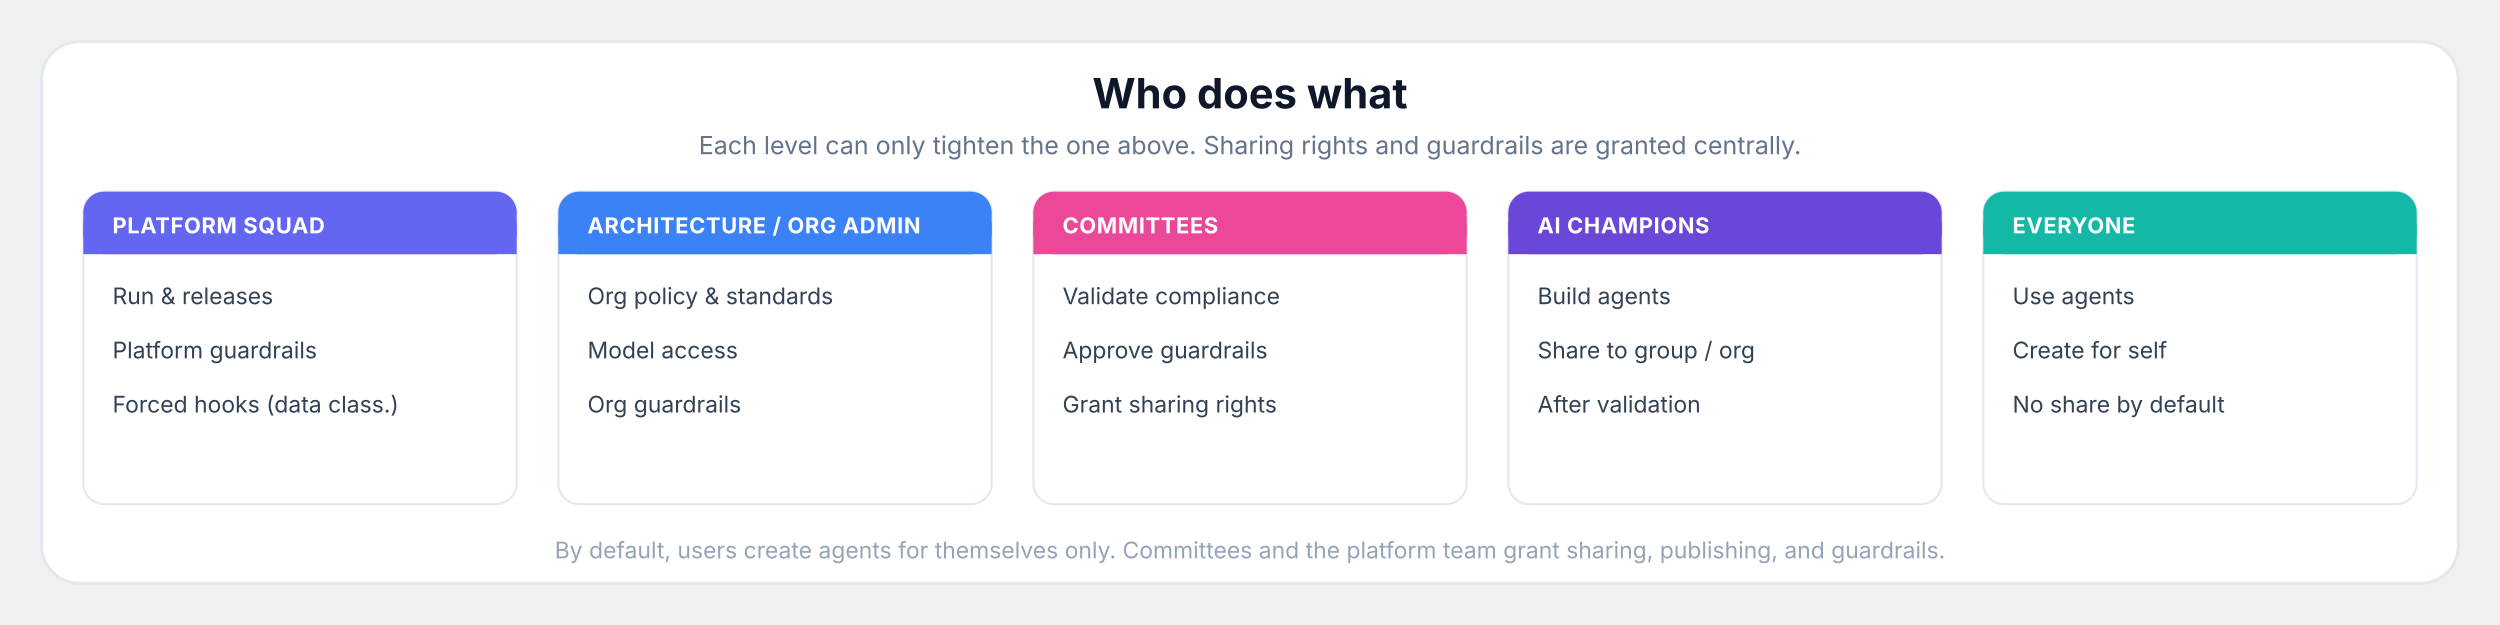
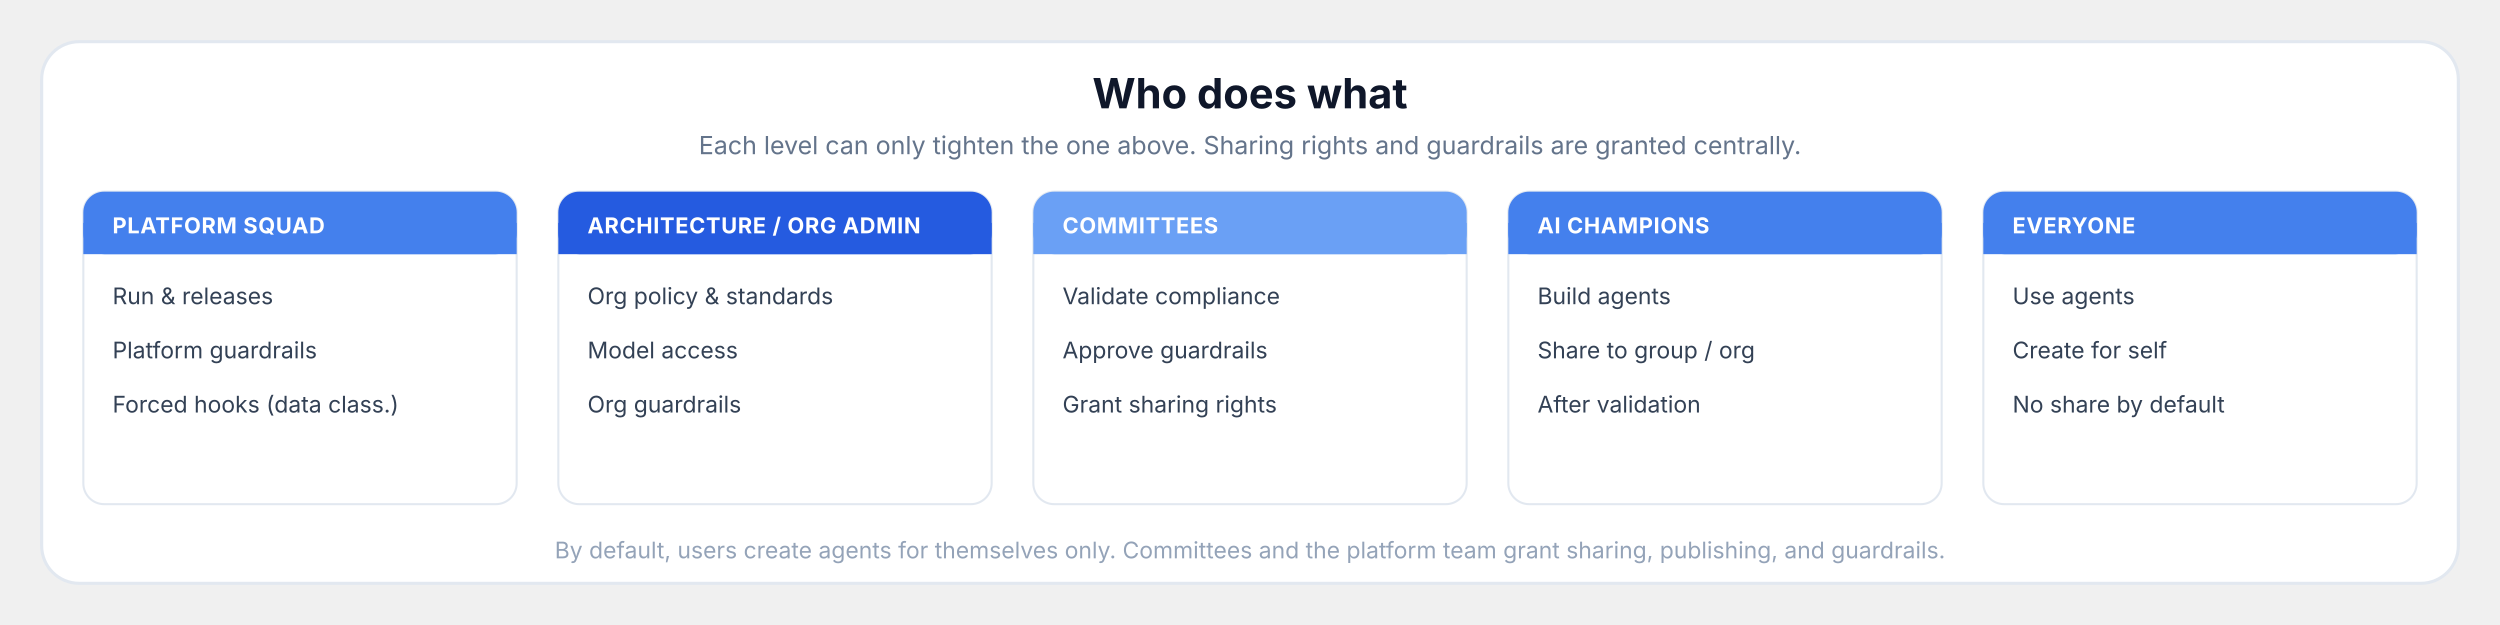
- <svg xmlns="http://www.w3.org/2000/svg" viewBox="0 0 1200 300" font-family="'Satoshi','Inter',system-ui,-apple-system,sans-serif">
+ <svg xmlns="http://www.w3.org/2000/svg" viewBox="0 0 1200 300" font-family="'PP Telegraf','Inter',system-ui,-apple-system,sans-serif">
+   <style>line[marker-end],path[marker-end]{stroke-dasharray:6 6;animation:pflow 1.5s linear infinite}@keyframes pflow{to{stroke-dashoffset:-24}}@media (prefers-reduced-motion:reduce){line[marker-end],path[marker-end]{animation:none}}</style>
  <rect x="20" y="20" width="1160" height="260" rx="18" fill="#FFFFFF" stroke="#E2E8F0" stroke-width="1.5" />
  <text x="600" y="52" text-anchor="middle" font-size="20" font-weight="700" fill="#0F172A">Who does what</text>
  <text x="600" y="74" text-anchor="middle" font-size="12" fill="#64748B">Each level can only tighten the one above. Sharing rights and guardrails are granted centrally.</text>
  <rect x="40" y="92" width="208" height="150" rx="10" fill="#FFFFFF" stroke="#E2E8F0" />
-   <rect x="40" y="92" width="208" height="30" rx="10" fill="#6366F1" />
-   <rect x="40" y="107" width="208" height="15" fill="#6366F1" />
+   <rect x="40" y="92" width="208" height="30" rx="10" fill="#4480ed" />
+   <rect x="40" y="107" width="208" height="15" fill="#4480ed" />
  <text x="54" y="112" font-size="10.5" font-weight="700" letter-spacing="0.3" fill="#FFFFFF">PLATFORM SQUAD</text>
  <text x="54" y="146" font-size="11" fill="#334155">Run &amp; releases</text>
  <text x="54" y="172" font-size="11" fill="#334155">Platform guardrails</text>
  <text x="54" y="198" font-size="11" fill="#334155">Forced hooks (data class.)</text>
  <rect x="268" y="92" width="208" height="150" rx="10" fill="#FFFFFF" stroke="#E2E8F0" />
-   <rect x="268" y="92" width="208" height="30" rx="10" fill="#3B82F6" />
-   <rect x="268" y="107" width="208" height="15" fill="#3B82F6" />
+   <rect x="268" y="92" width="208" height="30" rx="10" fill="#255be0" />
+   <rect x="268" y="107" width="208" height="15" fill="#255be0" />
  <text x="282" y="112" font-size="10.5" font-weight="700" letter-spacing="0.3" fill="#FFFFFF">ARCHITECTURE / ORG ADMIN</text>
  <text x="282" y="146" font-size="11" fill="#334155">Org policy &amp; standards</text>
  <text x="282" y="172" font-size="11" fill="#334155">Model access</text>
  <text x="282" y="198" font-size="11" fill="#334155">Org guardrails</text>
  <rect x="496" y="92" width="208" height="150" rx="10" fill="#FFFFFF" stroke="#E2E8F0" />
-   <rect x="496" y="92" width="208" height="30" rx="10" fill="#EC4899" />
-   <rect x="496" y="107" width="208" height="15" fill="#EC4899" />
+   <rect x="496" y="92" width="208" height="30" rx="10" fill="#6aa0f5" />
+   <rect x="496" y="107" width="208" height="15" fill="#6aa0f5" />
  <text x="510" y="112" font-size="10.5" font-weight="700" letter-spacing="0.3" fill="#FFFFFF">COMMITTEES</text>
  <text x="510" y="146" font-size="11" fill="#334155">Validate compliance</text>
  <text x="510" y="172" font-size="11" fill="#334155">Approve guardrails</text>
  <text x="510" y="198" font-size="11" fill="#334155">Grant sharing rights</text>
  <rect x="724" y="92" width="208" height="150" rx="10" fill="#FFFFFF" stroke="#E2E8F0" />
-   <rect x="724" y="92" width="208" height="30" rx="10" fill="#6B47D9" />
-   <rect x="724" y="107" width="208" height="15" fill="#6B47D9" />
+   <rect x="724" y="92" width="208" height="30" rx="10" fill="#4480ed" />
+   <rect x="724" y="107" width="208" height="15" fill="#4480ed" />
  <text x="738" y="112" font-size="10.5" font-weight="700" letter-spacing="0.3" fill="#FFFFFF">AI CHAMPIONS</text>
  <text x="738" y="146" font-size="11" fill="#334155">Build agents</text>
  <text x="738" y="172" font-size="11" fill="#334155">Share to group / org</text>
  <text x="738" y="198" font-size="11" fill="#334155">After validation</text>
  <rect x="952" y="92" width="208" height="150" rx="10" fill="#FFFFFF" stroke="#E2E8F0" />
-   <rect x="952" y="92" width="208" height="30" rx="10" fill="#14B8A6" />
-   <rect x="952" y="107" width="208" height="15" fill="#14B8A6" />
+   <rect x="952" y="92" width="208" height="30" rx="10" fill="#4480ed" />
+   <rect x="952" y="107" width="208" height="15" fill="#4480ed" />
  <text x="966" y="112" font-size="10.5" font-weight="700" letter-spacing="0.3" fill="#FFFFFF">EVERYONE</text>
  <text x="966" y="146" font-size="11" fill="#334155">Use agents</text>
  <text x="966" y="172" font-size="11" fill="#334155">Create for self</text>
  <text x="966" y="198" font-size="11" fill="#334155">No share by default</text>
  <text x="600" y="268" text-anchor="middle" font-size="11" fill="#94A3B8">By default, users create agents for themselves only. Committees and the platform team grant sharing, publishing, and guardrails.</text>
</svg>
